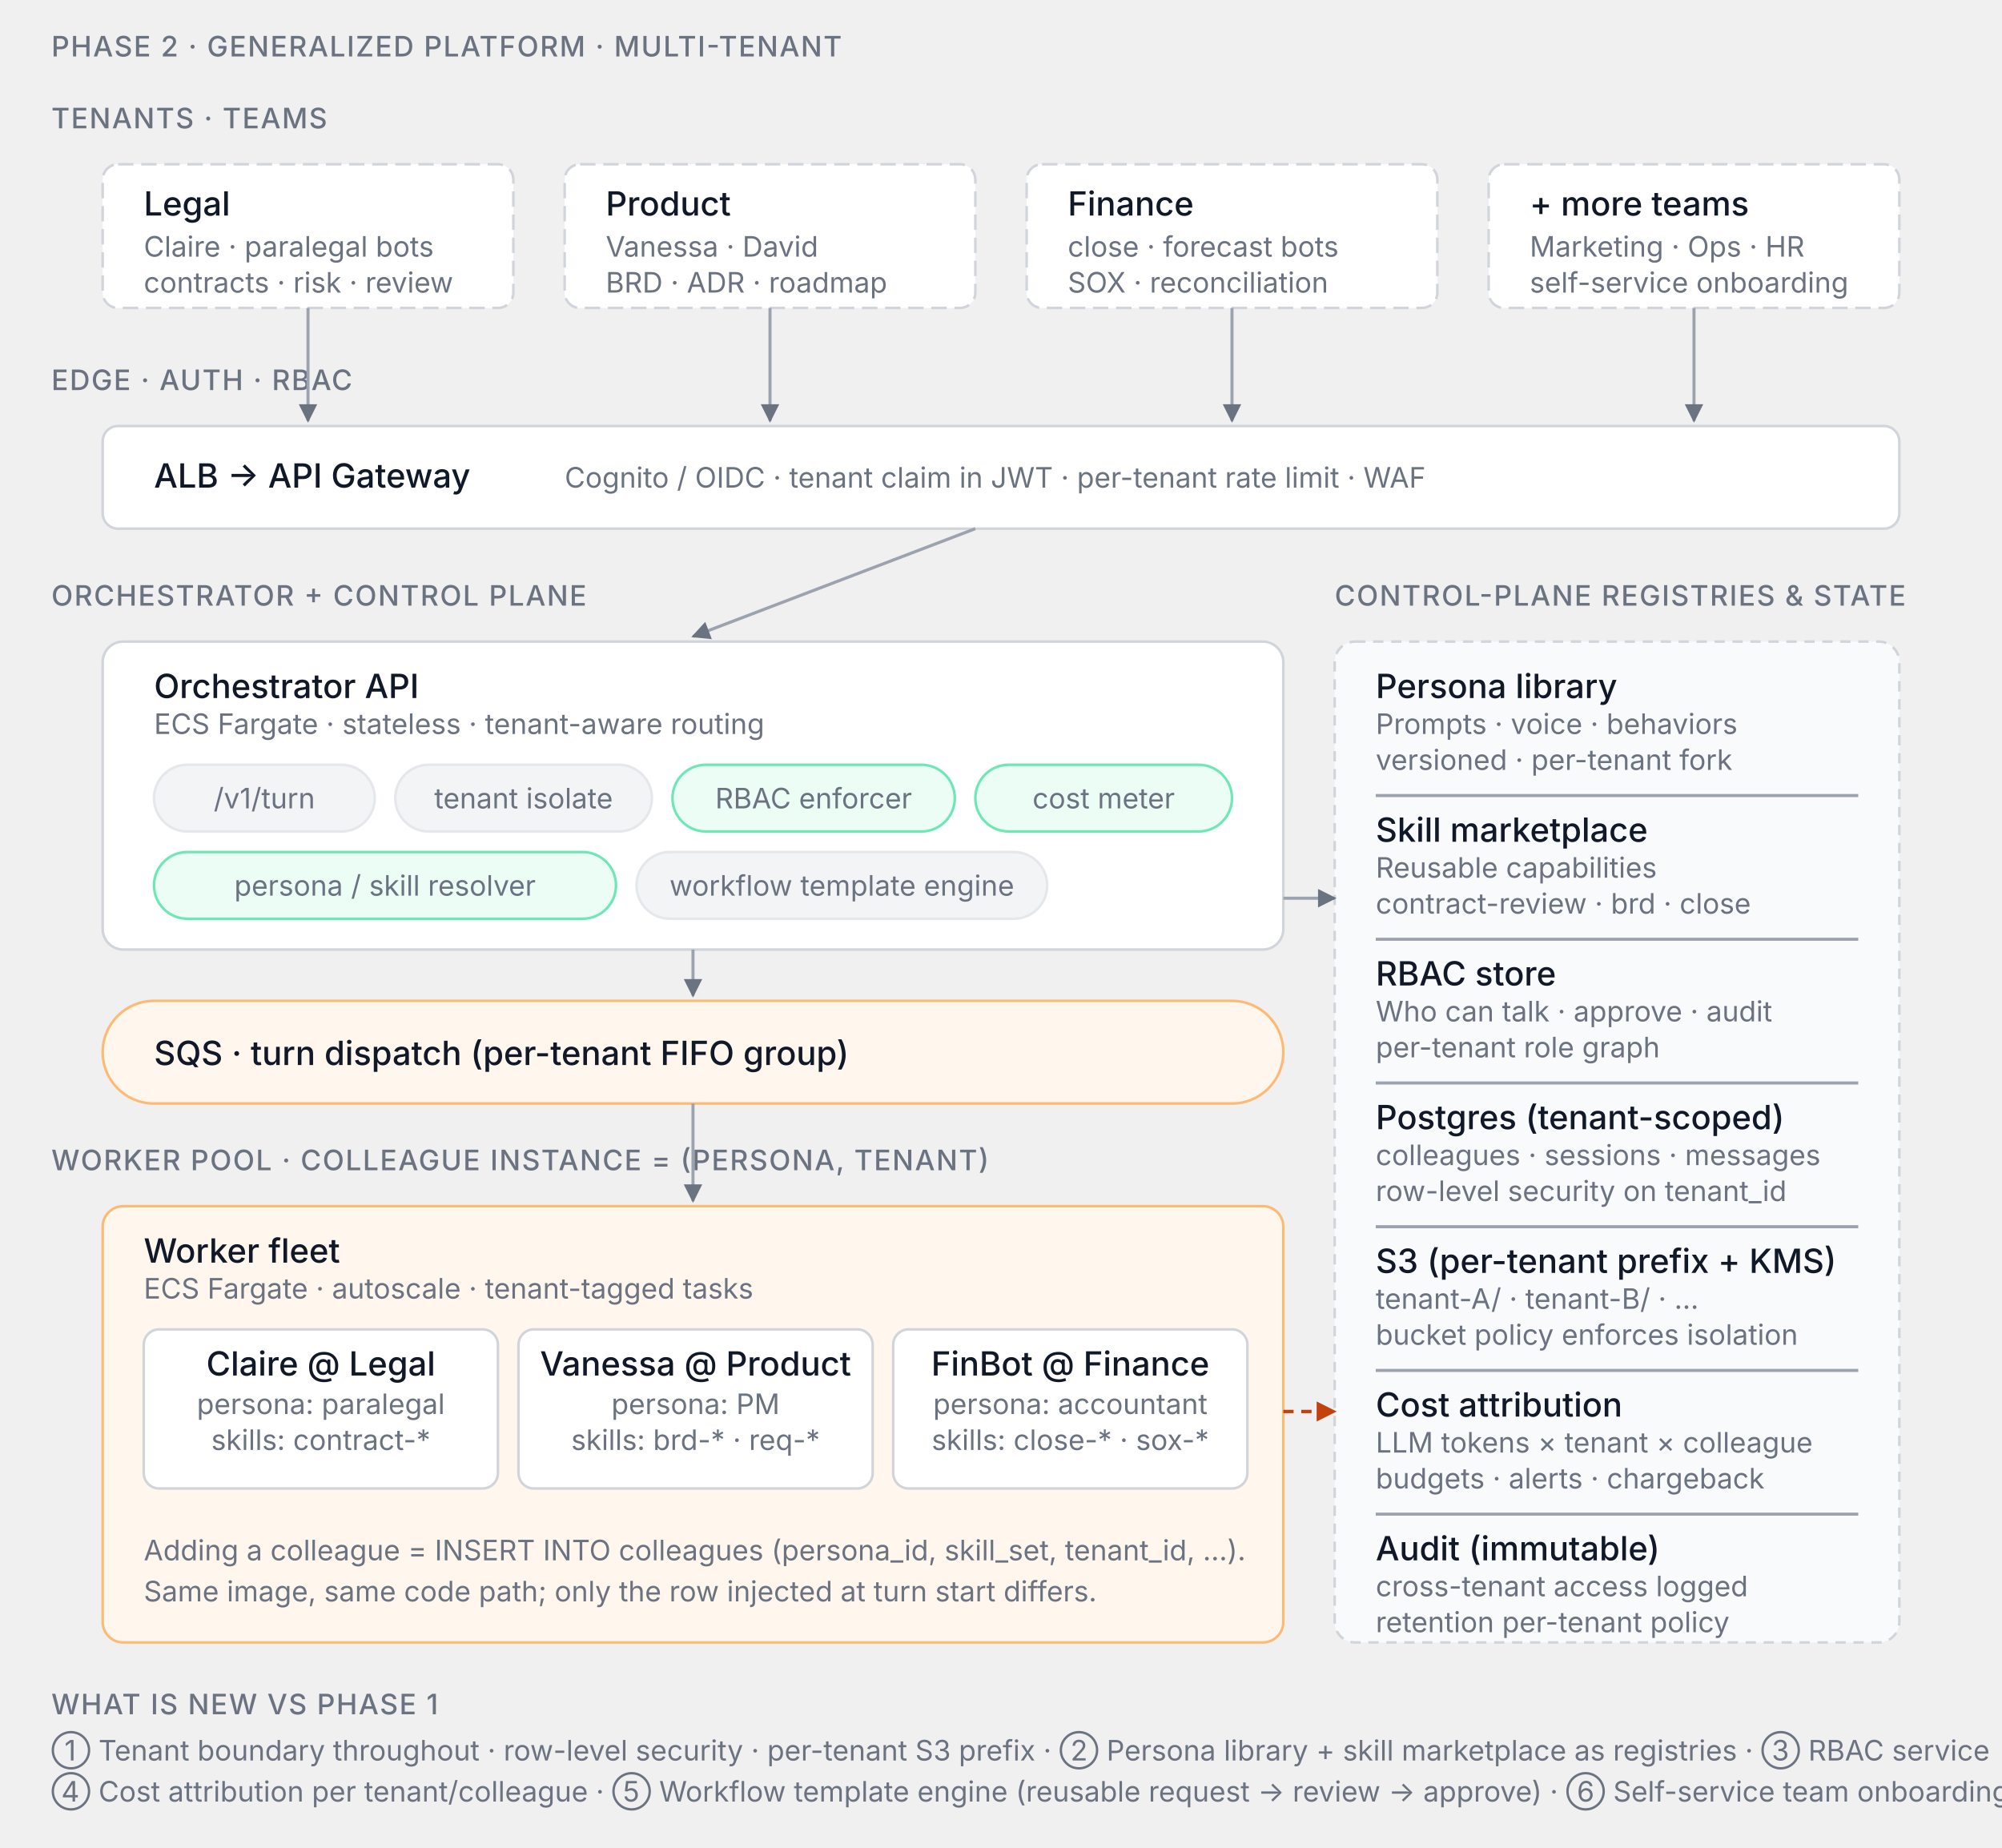
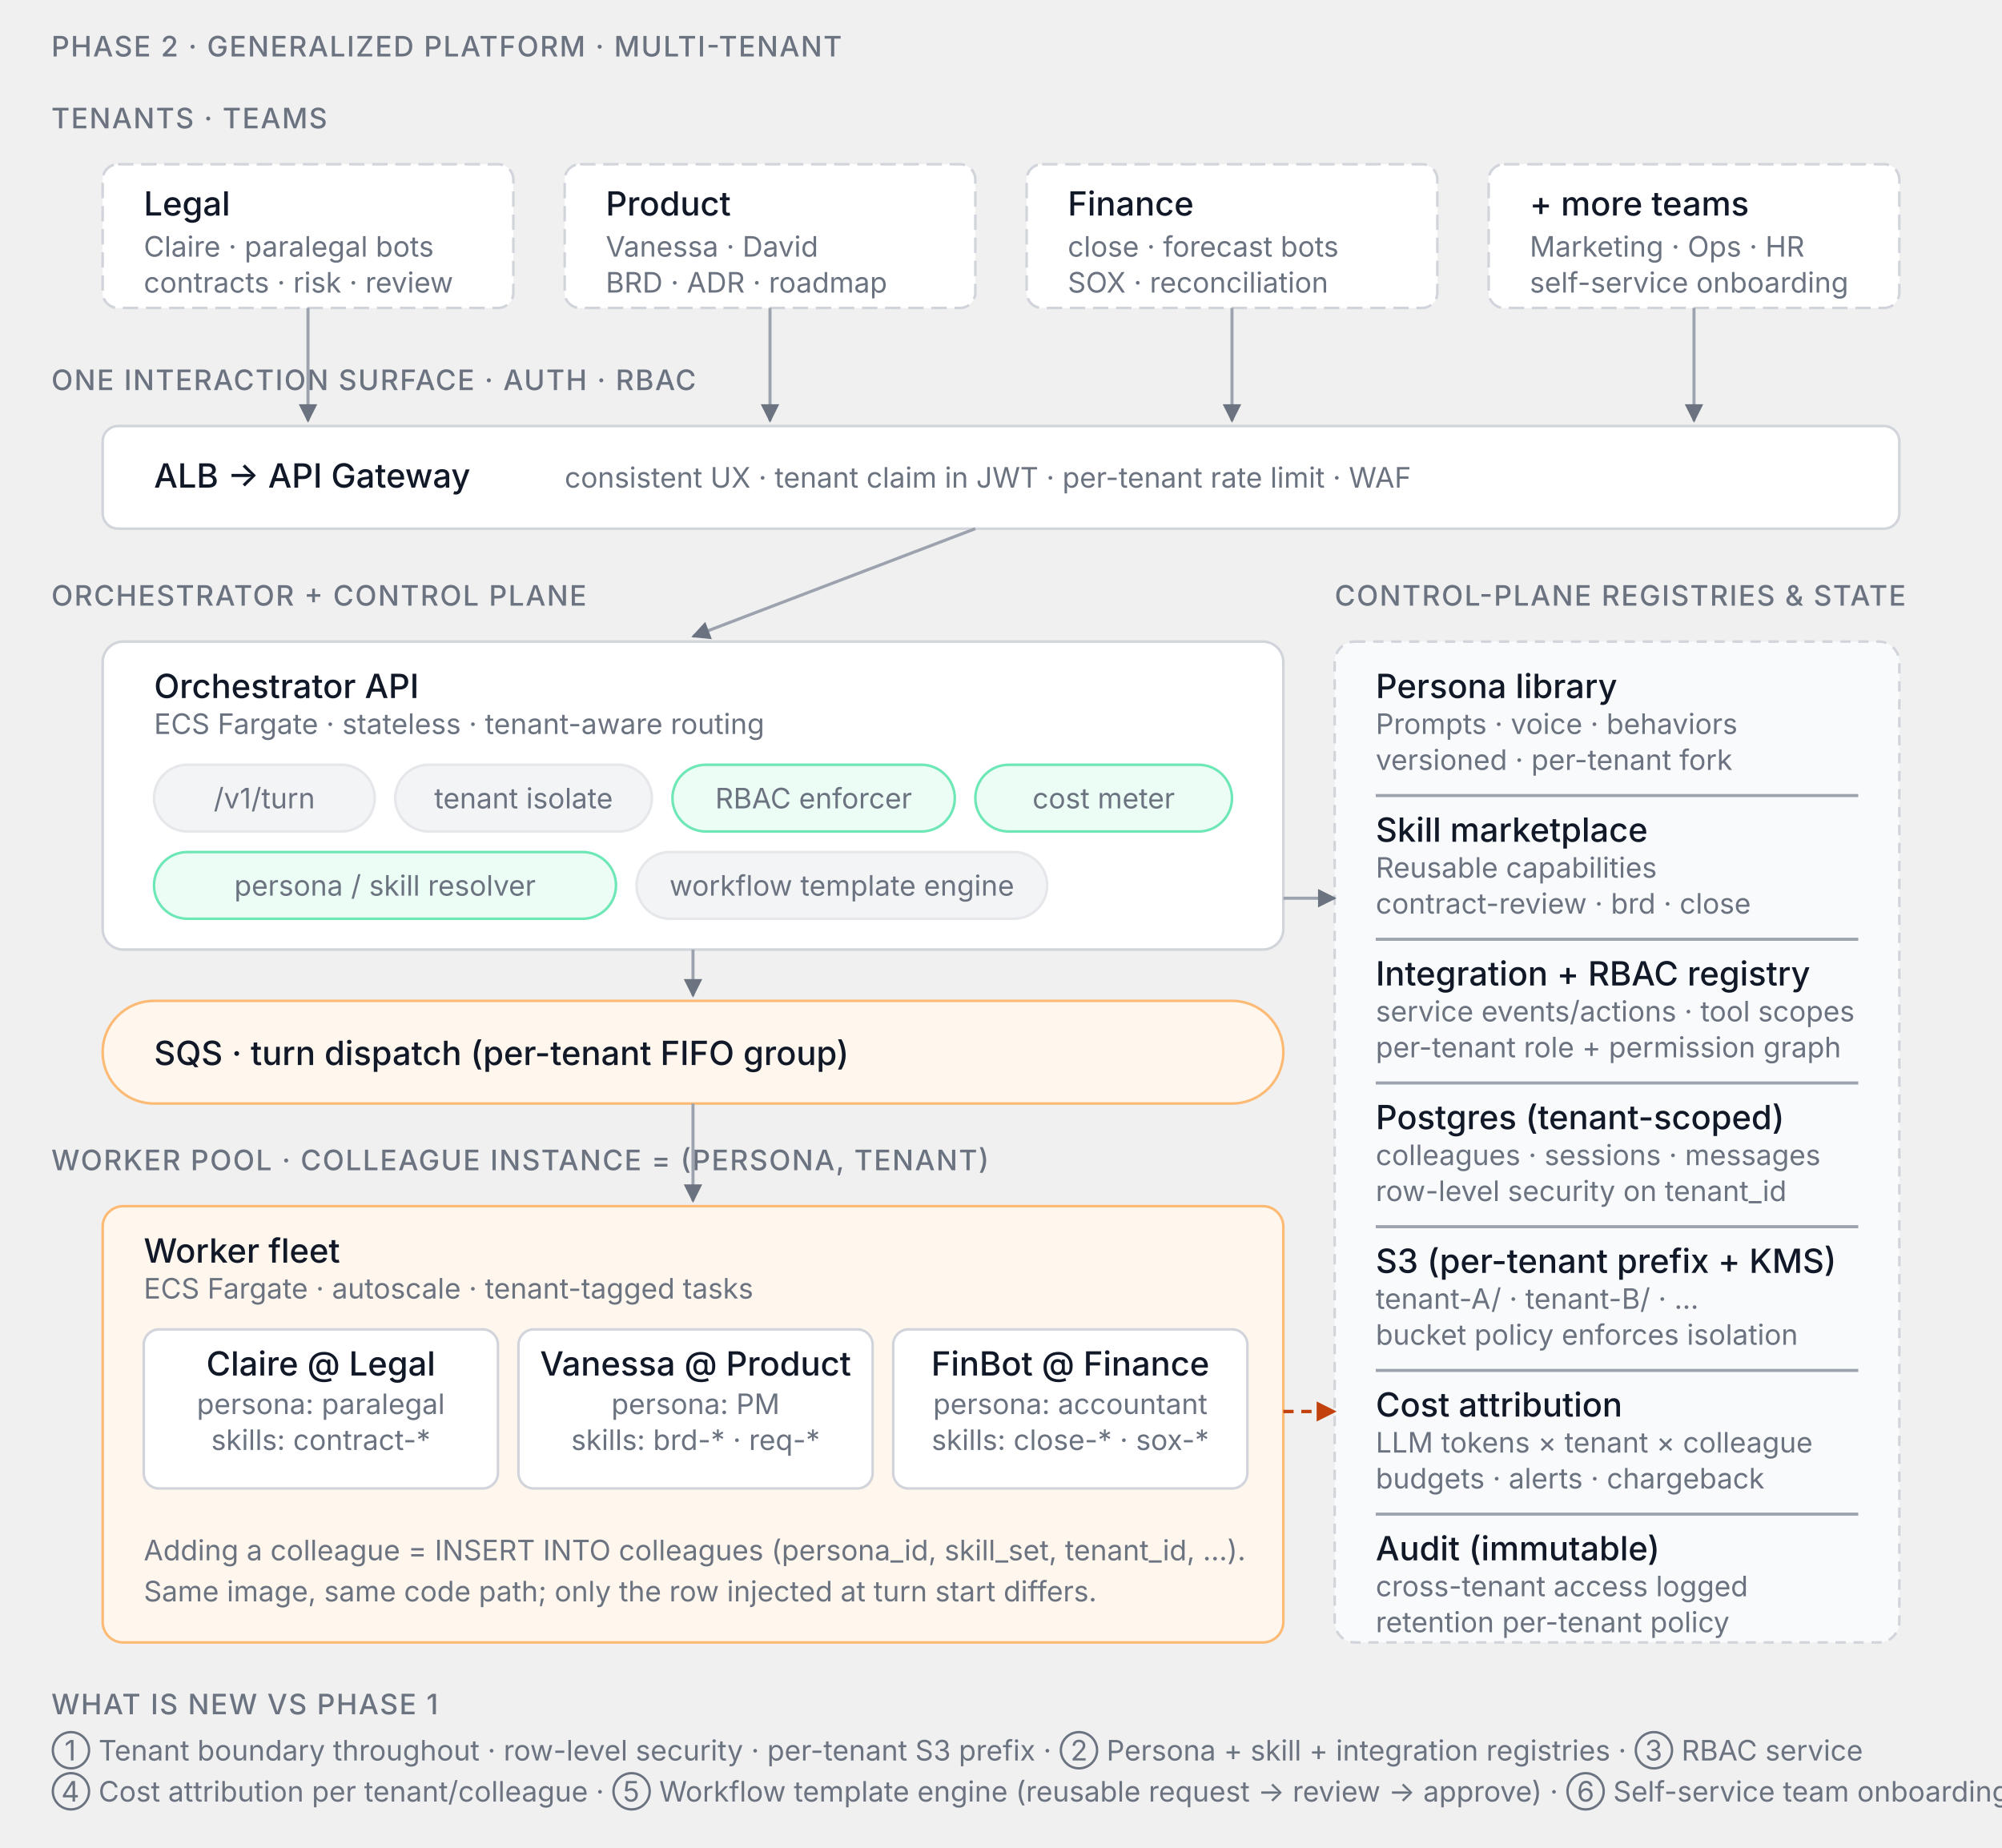
<svg xmlns="http://www.w3.org/2000/svg" viewBox="0 0 780 720" role="img" font-family="ui-sans-serif, system-ui, -apple-system, sans-serif">
  <defs>
    <marker id="arr" viewBox="0 0 10 10" refX="9" refY="5" markerWidth="6" markerHeight="6" orient="auto">
      <path d="M0,0 L10,5 L0,10 z" fill="#6b7280" />
    </marker>
    <marker id="arrAccent" viewBox="0 0 10 10" refX="9" refY="5" markerWidth="6" markerHeight="6" orient="auto">
      <path d="M0,0 L10,5 L0,10 z" fill="#c2410c" />
    </marker>
  </defs>
  <style>
    .label { font-size: 13px; font-weight: 500; fill: #111827; }
    .sub { font-size: 11px; fill: #6b7280; }
    .tier { font-size: 11px; font-weight: 500; fill: #6b7280; letter-spacing: 0.5px; text-transform: uppercase; }
    .edge { stroke: #9ca3af; stroke-width: 1.2; fill: none; }
    .edgeAccent { stroke: #c2410c; stroke-width: 1.3; fill: none; }
    .edgeDash { stroke-dasharray: 4 3; }
    .box { fill: #ffffff; stroke: #d1d5db; stroke-width: 1; }
    .boxAgent { fill: #fff7ed; stroke: #fdba74; stroke-width: 1; }
    .boxShared { fill: #f9fafb; stroke: #d1d5db; stroke-dasharray: 4 3; stroke-width: 1; }
    .boxTenant { fill: #ffffff; stroke: #d1d5db; stroke-width: 1; stroke-dasharray: 6 3; }
    .pill { fill: #f3f4f6; stroke: #e5e7eb; stroke-width: 1; }
    .pillAccent { fill: #fff7ed; stroke: #fdba74; stroke-width: 1; }
    .pillNew { fill: #ecfdf5; stroke: #6ee7b7; stroke-width: 1; }
    .edgeLabel { font-size: 10px; fill: #6b7280; font-family: ui-monospace, monospace; }
  </style>
  <text x="20" y="22" class="tier">PHASE 2 · GENERALIZED PLATFORM · MULTI-TENANT</text>
  <text x="20" y="50" class="tier">TENANTS · TEAMS</text>
  <rect x="40" y="64" width="160" height="56" rx="6" class="boxTenant" />
  <text x="56" y="84" class="label">Legal</text>
  <text x="56" y="100" class="sub">Claire · paralegal bots</text>
  <text x="56" y="114" class="sub">contracts · risk · review</text>
  <rect x="220" y="64" width="160" height="56" rx="6" class="boxTenant" />
  <text x="236" y="84" class="label">Product</text>
  <text x="236" y="100" class="sub">Vanessa · David</text>
  <text x="236" y="114" class="sub">BRD · ADR · roadmap</text>
  <rect x="400" y="64" width="160" height="56" rx="6" class="boxTenant" />
  <text x="416" y="84" class="label">Finance</text>
  <text x="416" y="100" class="sub">close · forecast bots</text>
  <text x="416" y="114" class="sub">SOX · reconciliation</text>
  <rect x="580" y="64" width="160" height="56" rx="6" class="boxTenant" />
  <text x="596" y="84" class="label">+ more teams</text>
  <text x="596" y="100" class="sub">Marketing · Ops · HR</text>
  <text x="596" y="114" class="sub">self-service onboarding</text>
-   <text x="20" y="152" class="tier">EDGE · AUTH · RBAC</text>
+   <text x="20" y="152" class="tier">ONE INTERACTION SURFACE · AUTH · RBAC</text>
  <rect x="40" y="166" width="700" height="40" rx="6" class="box" />
  <text x="60" y="190" class="label">ALB → API Gateway</text>
-   <text x="220" y="190" class="sub">Cognito / OIDC · tenant claim in JWT · per-tenant rate limit · WAF</text>
+   <text x="220" y="190" class="sub">consistent UX · tenant claim in JWT · per-tenant rate limit · WAF</text>
  <line x1="120" y1="120" x2="120" y2="164" class="edge" marker-end="url(#arr)" />
  <line x1="300" y1="120" x2="300" y2="164" class="edge" marker-end="url(#arr)" />
  <line x1="480" y1="120" x2="480" y2="164" class="edge" marker-end="url(#arr)" />
  <line x1="660" y1="120" x2="660" y2="164" class="edge" marker-end="url(#arr)" />
  <text x="20" y="236" class="tier">ORCHESTRATOR + CONTROL PLANE</text>
  <rect x="40" y="250" width="460" height="120" rx="8" class="box" />
  <text x="60" y="272" class="label">Orchestrator API</text>
  <text x="60" y="286" class="sub">ECS Fargate · stateless · tenant-aware routing</text>
  <rect x="60" y="298" width="86" height="26" rx="13" class="pill" />
  <text x="103" y="315" text-anchor="middle" class="sub">/v1/turn</text>
  <rect x="154" y="298" width="100" height="26" rx="13" class="pill" />
  <text x="204" y="315" text-anchor="middle" class="sub">tenant isolate</text>
  <rect x="262" y="298" width="110" height="26" rx="13" class="pillNew" />
  <text x="317" y="315" text-anchor="middle" class="sub">RBAC enforcer</text>
  <rect x="380" y="298" width="100" height="26" rx="13" class="pillNew" />
  <text x="430" y="315" text-anchor="middle" class="sub">cost meter</text>
  <rect x="60" y="332" width="180" height="26" rx="13" class="pillNew" />
  <text x="150" y="349" text-anchor="middle" class="sub">persona / skill resolver</text>
  <rect x="248" y="332" width="160" height="26" rx="13" class="pill" />
  <text x="328" y="349" text-anchor="middle" class="sub">workflow template engine</text>
  <line x1="380" y1="206" x2="270" y2="248" class="edge" marker-end="url(#arr)" />
  <rect x="40" y="390" width="460" height="40" rx="20" class="pillAccent" />
  <text x="60" y="415" class="label">SQS · turn dispatch (per-tenant FIFO group)</text>
  <line x1="270" y1="370" x2="270" y2="388" class="edge" marker-end="url(#arr)" />
  <text x="20" y="456" class="tier">WORKER POOL · COLLEAGUE INSTANCE = (PERSONA, TENANT)</text>
  <rect x="40" y="470" width="460" height="170" rx="8" class="boxAgent" />
  <text x="56" y="492" class="label">Worker fleet</text>
  <text x="56" y="506" class="sub">ECS Fargate · autoscale · tenant-tagged tasks</text>
  <rect x="56" y="518" width="138" height="62" rx="6" class="box" />
  <text x="125" y="536" text-anchor="middle" class="label">Claire @ Legal</text>
  <text x="125" y="551" text-anchor="middle" class="sub">persona: paralegal</text>
  <text x="125" y="565" text-anchor="middle" class="sub">skills: contract-*</text>
  <rect x="202" y="518" width="138" height="62" rx="6" class="box" />
  <text x="271" y="536" text-anchor="middle" class="label">Vanessa @ Product</text>
  <text x="271" y="551" text-anchor="middle" class="sub">persona: PM</text>
  <text x="271" y="565" text-anchor="middle" class="sub">skills: brd-* · req-*</text>
  <rect x="348" y="518" width="138" height="62" rx="6" class="box" />
  <text x="417" y="536" text-anchor="middle" class="label">FinBot @ Finance</text>
  <text x="417" y="551" text-anchor="middle" class="sub">persona: accountant</text>
  <text x="417" y="565" text-anchor="middle" class="sub">skills: close-* · sox-*</text>
  <text x="56" y="608" class="sub">Adding a colleague = INSERT INTO colleagues (persona_id, skill_set, tenant_id, ...).</text>
  <text x="56" y="624" class="sub">Same image, same code path; only the row injected at turn start differs.</text>
  <line x1="270" y1="430" x2="270" y2="468" class="edge" marker-end="url(#arr)" />
  <text x="520" y="236" class="tier">CONTROL-PLANE REGISTRIES &amp; STATE</text>
  <rect x="520" y="250" width="220" height="390" rx="8" class="boxShared" />
  <text x="536" y="272" class="label">Persona library</text>
  <text x="536" y="286" class="sub">Prompts · voice · behaviors</text>
  <text x="536" y="300" class="sub">versioned · per-tenant fork</text>
  <line x1="536" y1="310" x2="724" y2="310" class="edge" />
  <text x="536" y="328" class="label">Skill marketplace</text>
  <text x="536" y="342" class="sub">Reusable capabilities</text>
  <text x="536" y="356" class="sub">contract-review · brd · close</text>
  <line x1="536" y1="366" x2="724" y2="366" class="edge" />
-   <text x="536" y="384" class="label">RBAC store</text>
-   <text x="536" y="398" class="sub">Who can talk · approve · audit</text>
-   <text x="536" y="412" class="sub">per-tenant role graph</text>
+   <text x="536" y="384" class="label">Integration + RBAC registry</text>
+   <text x="536" y="398" class="sub">service events/actions · tool scopes</text>
+   <text x="536" y="412" class="sub">per-tenant role + permission graph</text>
  <line x1="536" y1="422" x2="724" y2="422" class="edge" />
  <text x="536" y="440" class="label">Postgres (tenant-scoped)</text>
  <text x="536" y="454" class="sub">colleagues · sessions · messages</text>
  <text x="536" y="468" class="sub">row-level security on tenant_id</text>
  <line x1="536" y1="478" x2="724" y2="478" class="edge" />
  <text x="536" y="496" class="label">S3 (per-tenant prefix + KMS)</text>
  <text x="536" y="510" class="sub">tenant-A/  ·  tenant-B/  ·  ...</text>
  <text x="536" y="524" class="sub">bucket policy enforces isolation</text>
  <line x1="536" y1="534" x2="724" y2="534" class="edge" />
  <text x="536" y="552" class="label">Cost attribution</text>
  <text x="536" y="566" class="sub">LLM tokens × tenant × colleague</text>
  <text x="536" y="580" class="sub">budgets · alerts · chargeback</text>
  <line x1="536" y1="590" x2="724" y2="590" class="edge" />
  <text x="536" y="608" class="label">Audit (immutable)</text>
  <text x="536" y="622" class="sub">cross-tenant access logged</text>
  <text x="536" y="636" class="sub">retention per-tenant policy</text>
  <path d="M 500 350 Q 510 350 520 350" class="edge" marker-end="url(#arr)" />
  <path d="M 500 550 Q 510 550 520 550" class="edgeAccent edgeDash" marker-end="url(#arrAccent)" />
  <text x="20" y="668" class="tier">WHAT IS NEW VS PHASE 1</text>
-   <text x="20" y="686" class="sub">① Tenant boundary throughout · row-level security · per-tenant S3 prefix  ·  ② Persona library + skill marketplace as registries  ·  ③ RBAC service</text>
+   <text x="20" y="686" class="sub">① Tenant boundary throughout · row-level security · per-tenant S3 prefix  ·  ② Persona + skill + integration registries  ·  ③ RBAC service</text>
  <text x="20" y="702" class="sub">④ Cost attribution per tenant/colleague  ·  ⑤ Workflow template engine (reusable request → review → approve)  ·  ⑥ Self-service team onboarding</text>
</svg>
